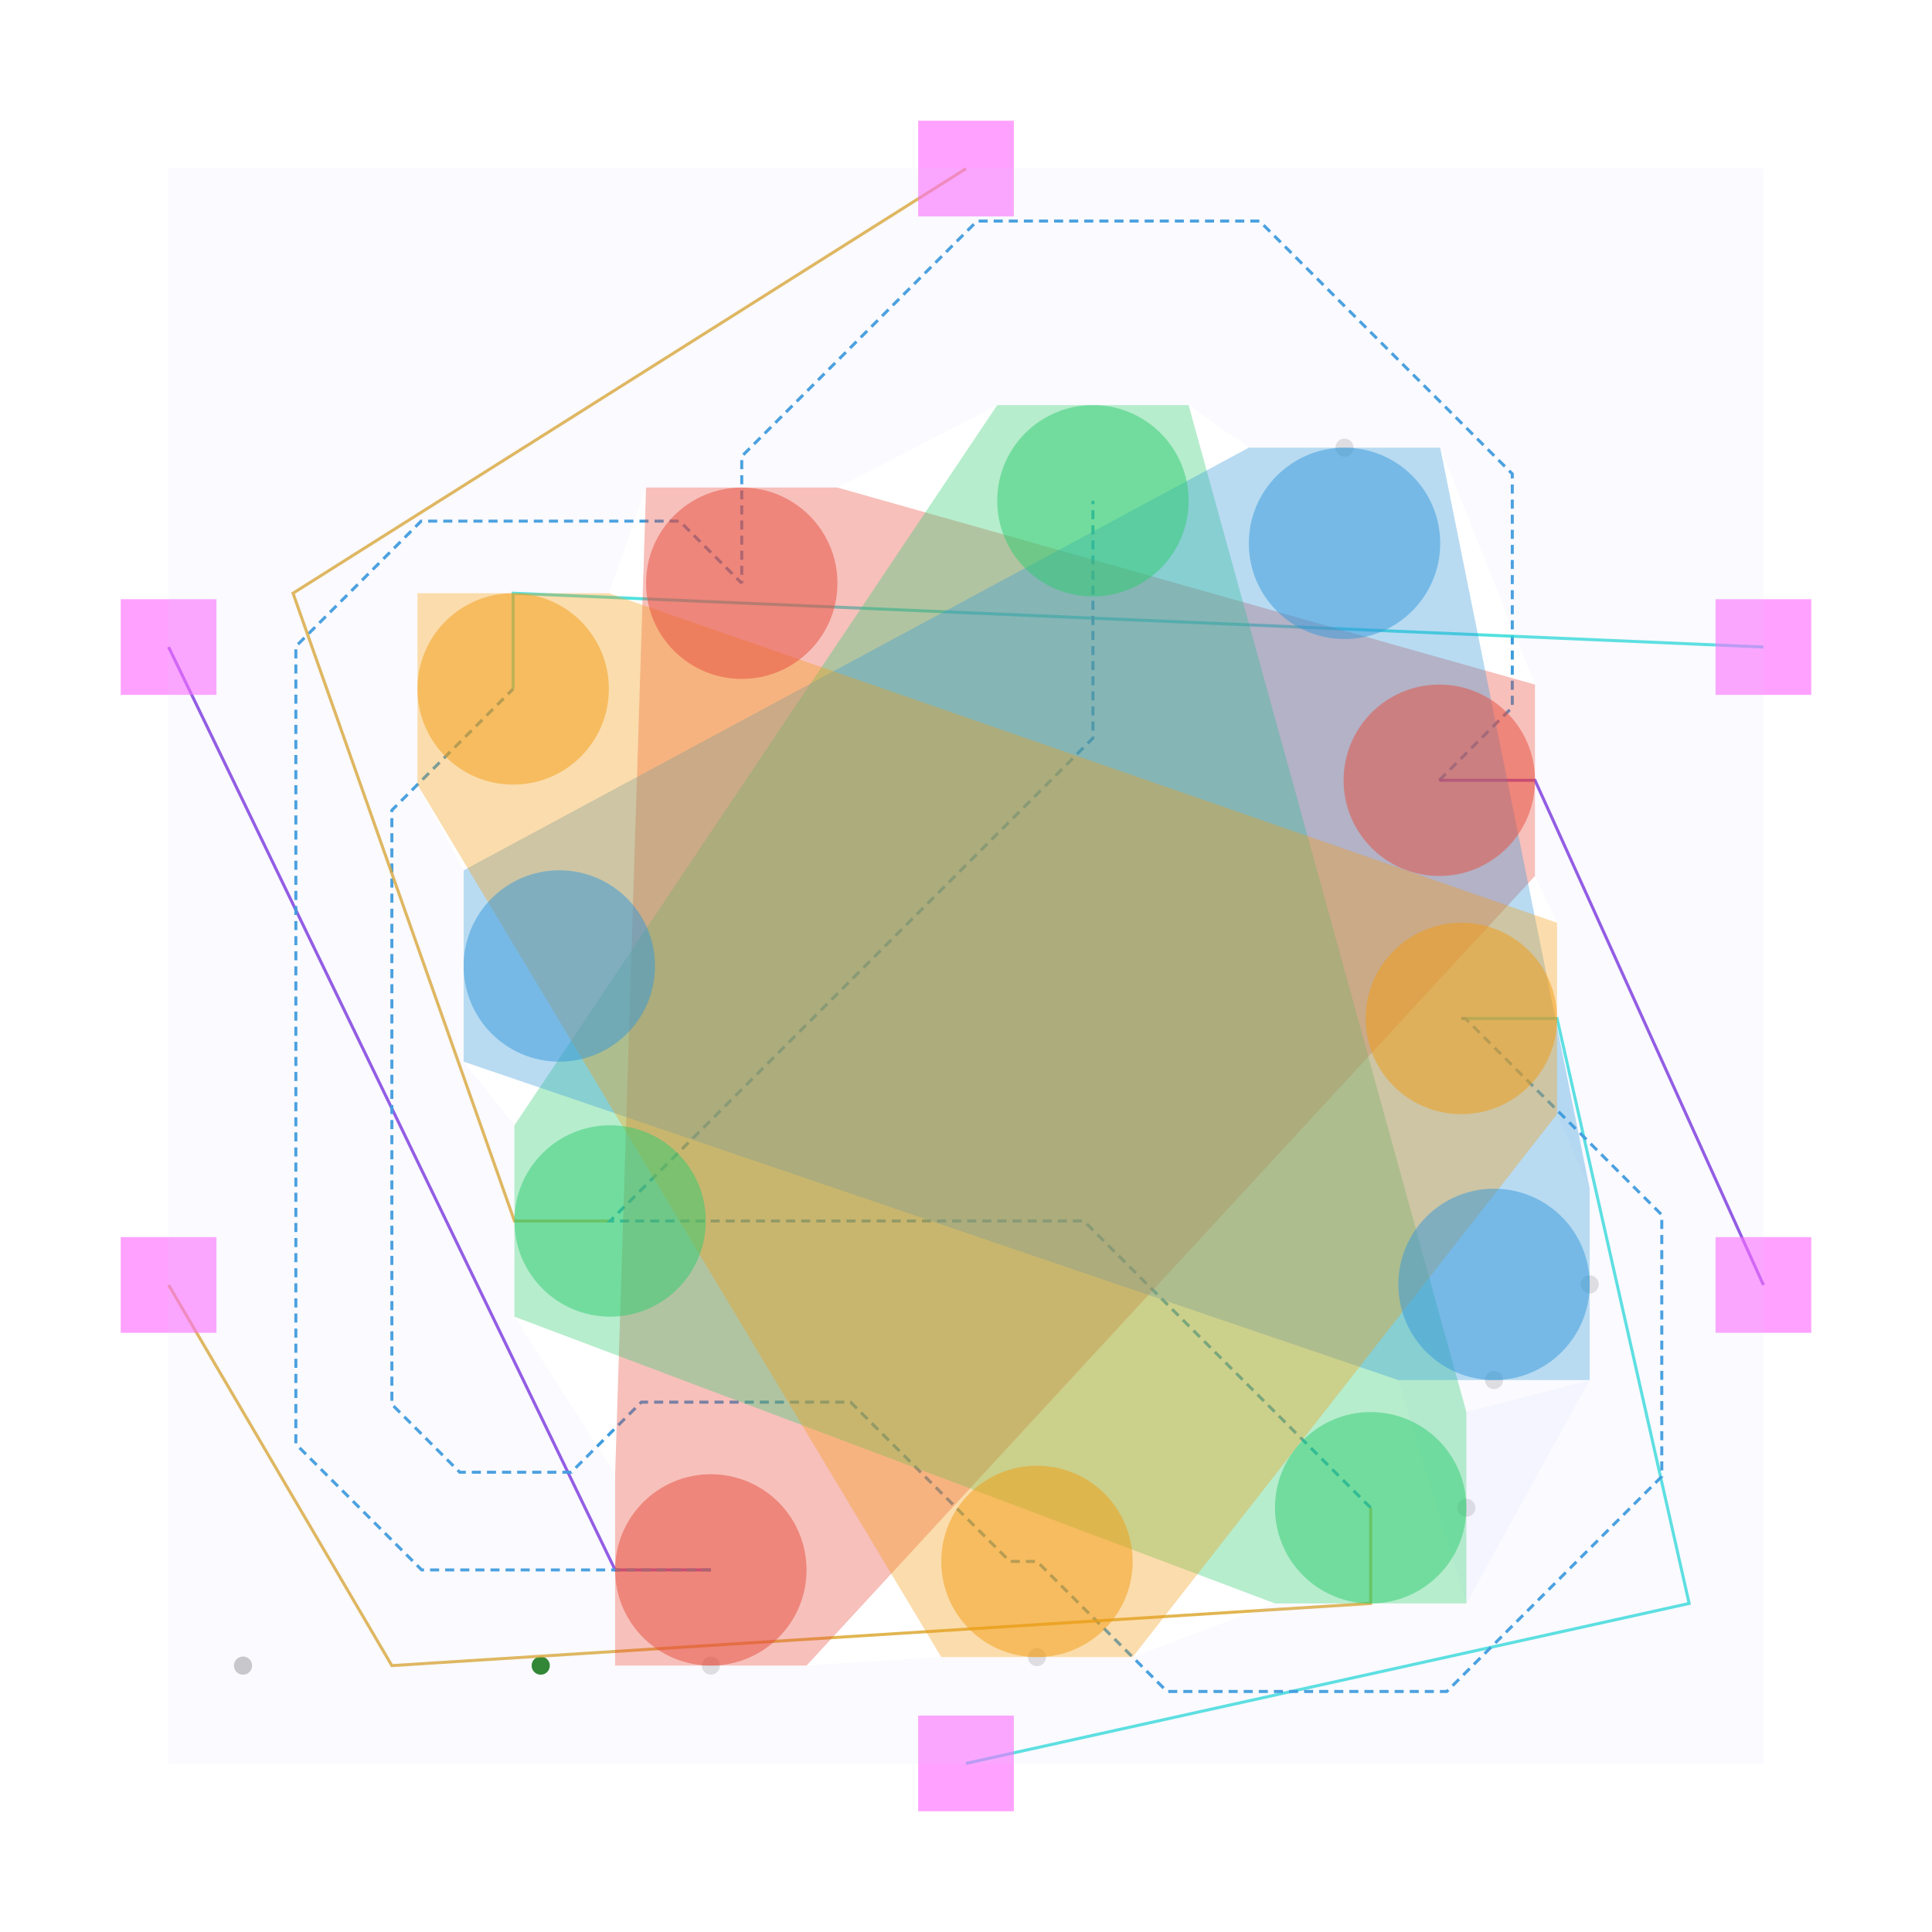
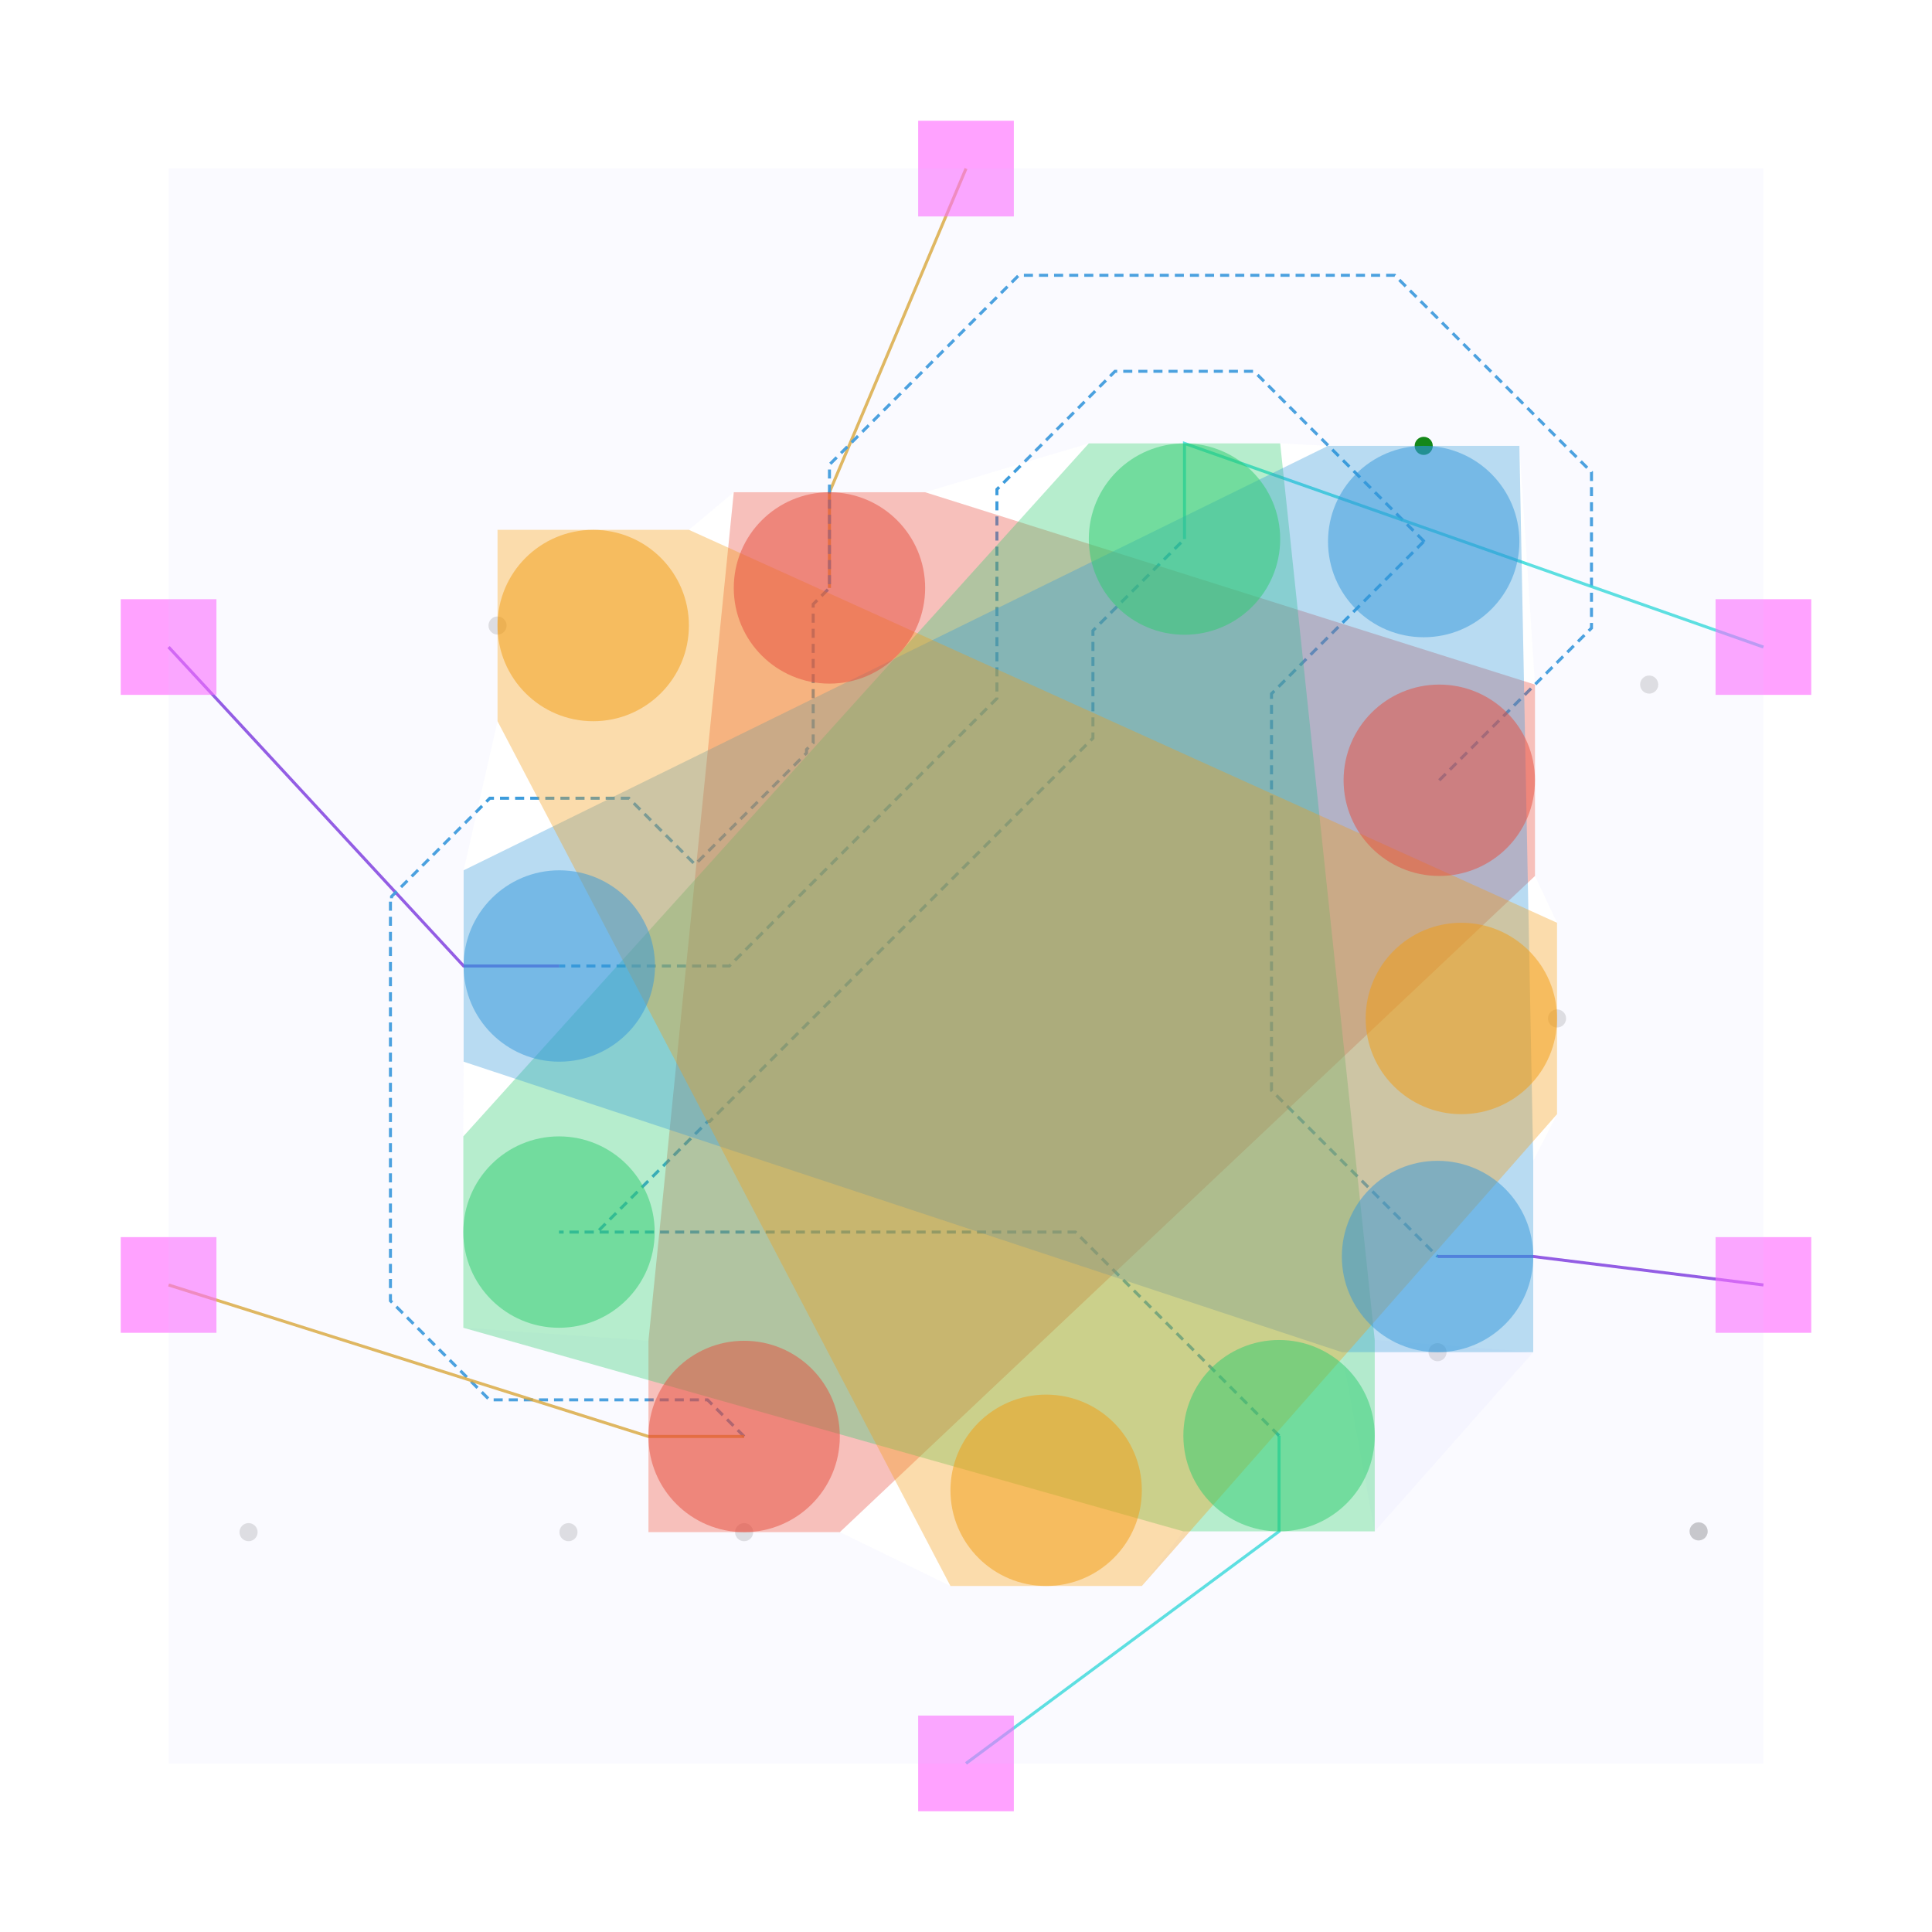
<svg xmlns="http://www.w3.org/2000/svg" width="640" height="640" viewBox="0 0 640 640">
  <rect width="100%" height="100%" fill="white" />
  <g>
-     <circle data-type="point" data-label="via:B-L_2 g: 0.07 h: 1.00 f: 0.62" data-x="-1.3333333333333333" data-y="-2.1933949999999998" cx="179.119" cy="551.755" r="3" fill="green" />
+     <circle data-type="point" data-label="via:Net7-T g: 0.00 h: 1.00 f: 0.55" data-x="1.434987" data-y="1.6307070000000001" cx="471.621" cy="147.699" r="3" fill="green" />
  </g>
  <g>
-     <circle data-type="point" data-label="via:B-L_2 g: 0.07 h: 1.00 f: 0.62" data-x="-1.3333333333333333" data-y="-2.1933949999999998" cx="179.119" cy="551.755" r="3" fill="rgba(128, 128, 128, 0.25)" />
+     <circle data-type="point" data-label="via:T-R g: 0.07 h: 1.00 f: 0.62" data-x="2.1419170000000003" data-y="0.882296" cx="546.316" cy="226.776" r="3" fill="rgba(128, 128, 128, 0.25)" />
  </g>
  <g>
-     <circle data-type="point" data-label="via:B-L_0 g: 0.10 h: 1.00 f: 0.66" data-x="-2.2666666666666666" data-y="-2.1933949999999998" cx="80.503" cy="551.755" r="3" fill="rgba(128, 128, 128, 0.25)" />
+     <circle data-type="point" data-label="via:Net7-B g: 0.00 h: 2.00 f: 1.10" data-x="1.478363" data-y="-1.210782" cx="476.204" cy="447.932" r="3" fill="rgba(128, 128, 128, 0.25)" />
  </g>
  <g>
-     <circle data-type="point" data-label="via:B-L_0 g: 0.10 h: 1.00 f: 0.66" data-x="-2.2666666666666666" data-y="-2.1933949999999998" cx="80.503" cy="551.755" r="3" fill="rgba(128, 128, 128, 0.25)" />
+     <circle data-type="point" data-label="via:Net8-L g: 0.00 h: 2.00 f: 1.10" data-x="-1.468748" data-y="1.067434" cx="164.812" cy="207.215" r="3" fill="rgba(128, 128, 128, 0.25)" />
  </g>
  <g>
-     <circle data-type="point" data-label="via:Net5-R g: 0.07 h: 2.00 f: 1.17" data-x="1.5687170000000001" data-y="-1.698536" cx="485.751" cy="499.468" r="3" fill="rgba(128, 128, 128, 0.25)" />
+     <circle data-type="point" data-label="via:B-R_2 g: 0.00 h: 2.00 f: 1.10" data-x="2.296911" data-y="-1.772559" cx="562.692" cy="507.289" r="3" fill="rgba(128, 128, 128, 0.25)" />
  </g>
  <g>
-     <circle data-type="point" data-label="via:Net7-R g: 0.07 h: 2.00 f: 1.17" data-x="1.955408" data-y="-0.998198" cx="526.609" cy="425.47" r="3" fill="rgba(128, 128, 128, 0.25)" />
+     <circle data-type="point" data-label="via:Net6-B g: 0.00 h: 2.00 f: 1.10" data-x="-0.695585" data-y="-1.7750000000000001" cx="246.504" cy="507.547" r="3" fill="rgba(128, 128, 128, 0.25)" />
  </g>
  <g>
-     <circle data-type="point" data-label="via:Net7-T g: 0.07 h: 2.00 f: 1.17" data-x="1.186721" data-y="1.62508" cx="445.389" cy="148.293" r="3" fill="rgba(128, 128, 128, 0.25)" />
+     <circle data-type="point" data-label="via:B-L_0 g: 0.00 h: 2.00 f: 1.10" data-x="-2.249264166666667" data-y="-1.7750000000000001" cx="82.342" cy="507.547" r="3" fill="rgba(128, 128, 128, 0.25)" />
  </g>
  <g>
-     <circle data-type="point" data-label="via:Net6-B g: 0.07 h: 2.00 f: 1.17" data-x="-0.8" data-y="-2.1933949999999998" cx="235.472" cy="551.755" r="3" fill="rgba(128, 128, 128, 0.25)" />
+     <circle data-type="point" data-label="via:Net8-R g: 0.00 h: 2.00 f: 1.10" data-x="1.853029" data-y="-0.164505" cx="515.792" cy="337.382" r="3" fill="rgba(128, 128, 128, 0.25)" />
  </g>
  <g>
-     <circle data-type="point" data-label="via:Net8-B g: 0.07 h: 2.00 f: 1.17" data-x="0.22245699999999996" data-y="-2.166711" cx="343.505" cy="548.936" r="3" fill="rgba(128, 128, 128, 0.25)" />
+     <circle data-type="point" data-label="via:B-R_2 g: 0.00 h: 2.00 f: 1.10" data-x="2.296911" data-y="-1.772559" cx="562.692" cy="507.289" r="3" fill="rgba(128, 128, 128, 0.25)" />
  </g>
  <g>
-     <circle data-type="point" data-label="via:Net7-B g: 0.10 h: 2.00 f: 1.21" data-x="1.655408" data-y="-1.298198" cx="494.911" cy="457.168" r="3" fill="rgba(128, 128, 128, 0.25)" />
+     <circle data-type="point" data-label="via:B-L_2 g: 0.00 h: 2.00 f: 1.10" data-x="-1.2463208333333333" data-y="-1.7750000000000001" cx="188.313" cy="507.547" r="3" fill="rgba(128, 128, 128, 0.25)" />
  </g>
  <g>
-     <polyline data-points="-2.5,1 -1.1,-1.893395 -0.8,-1.893395" data-type="line" data-label="" points="55.849,214.34 203.774,520.057 235.472,520.057" fill="none" stroke="hsla(265, 70%, 50%, 0.8)" stroke-width="1px" />
+     <polyline data-points="-2.5,1 -1.575,0 -1.275,0" data-type="line" data-label="" points="55.849,214.34 153.585,320 185.283,320" fill="none" stroke="hsla(265, 70%, 50%, 0.8)" stroke-width="1px" />
  </g>
  <g>
-     <polyline data-points="1.483834,0.582296 1.712721,0.811183 1.712721,1.542957 0.920111,2.335567 0.034666,2.335566 -0.703066,1.597834 -0.703066,1.2" data-type="line" data-label="" points="476.782,258.474 500.967,234.29 500.967,156.971 417.219,73.223 323.663,73.223 245.714,151.172 245.714,193.208" fill="none" stroke="rgba(52, 152, 219, 0.95)" stroke-width="1px" stroke-dasharray="3 2" />
+     <polyline data-points="1.434987,1.330707 0.957834,0.853554 0.957834,-0.390253 1.478363,-0.910782" data-type="line" data-label="" points="471.621,179.397 421.205,229.813 421.205,361.234 476.204,416.234" fill="none" stroke="rgba(52, 152, 219, 0.95)" stroke-width="1px" stroke-dasharray="3 2" />
  </g>
  <g>
-     <polyline data-points="-0.8,-1.893395 -1.706605,-1.893395 -2.10103,-1.49897 -2.10103,1.002011 -1.708294,1.394747 -0.897813,1.394747 -0.703066,1.2" data-type="line" data-label="" points="235.472,520.057 139.679,520.057 98.004,478.382 98.004,214.127 139.501,172.631 225.137,172.631 245.714,193.208" fill="none" stroke="rgba(52, 152, 219, 0.95)" stroke-width="1px" stroke-dasharray="3 2" />
+     <polyline data-points="1.434987,1.330707 1.434987,1.332393 0.902902,1.864478 0.467148,1.864478 0.096934,1.494264 0.096934,0.838989 -0.742055,0 -1.275,0" data-type="line" data-label="" points="471.621,179.397 471.621,179.219 415.401,122.999 369.359,122.999 330.242,162.116 330.242,231.352 241.594,320 185.283,320" fill="none" stroke="rgba(52, 152, 219, 0.95)" stroke-width="1px" stroke-dasharray="3 2" />
  </g>
  <g>
-     <polyline data-points="1.483834,0.582296 1.7838340000000001,0.582296 2.5,-0.9999999999999998" data-type="line" data-label="" points="476.782,258.474 508.481,258.474 584.151,425.66" fill="none" stroke="hsla(265, 70%, 50%, 0.8)" stroke-width="1px" />
+     <polyline data-points="1.478363,-0.910782 1.7783630000000001,-0.910782 2.5,-1.0000000000000002" data-type="line" data-label="" points="476.204,416.234 507.903,416.234 584.151,425.66" fill="none" stroke="hsla(265, 70%, 50%, 0.8)" stroke-width="1px" />
  </g>
  <g>
-     <polyline data-points="0,-2.5 2.26717925,-1.998536 1.853029,-0.164505 1.553029,-0.164505" data-type="line" data-label="" points="320,584.151 559.551,531.166 515.792,337.382 484.094,337.382" fill="none" stroke="hsla(179, 70%, 50%, 0.8)" stroke-width="1px" />
+     <polyline data-points="0,2.5 -0.428066,1.485303 -0.428066,1.185303" data-type="line" data-label="" points="320,55.849 274.77,163.062 274.77,194.76" fill="none" stroke="hsla(42, 70%, 50%, 0.8)" stroke-width="1px" />
  </g>
  <g>
-     <polyline data-points="1.553029,-0.164505 1.565592,-0.164505 2.181408,-0.780321 2.181408,-1.600433 1.507305,-2.274536 0.630282,-2.274536 0.222457,-1.866711 0.137528,-1.866711 -0.329183,-1.4 -0.361788,-1.367395 -1.017877,-1.367395 -1.237643,-1.587161 -1.587161,-1.587161 -1.8,-1.374322 -1.8,-1.036995 -1.80003,-1.036965 -1.80003,-0.6 -1.80003,0.488423 -1.419706,0.868747" data-type="line" data-label="" points="484.094,337.382 485.421,337.382 550.488,402.449 550.488,489.102 479.262,560.328 386.596,560.328 343.505,517.237 334.531,517.237 285.218,467.925 281.773,464.479 212.451,464.479 189.23,487.7 152.3,487.7 129.811,465.211 129.811,429.569 129.808,429.566 129.808,383.396 129.808,268.393 169.993,228.208" fill="none" stroke="rgba(52, 152, 219, 0.95)" stroke-width="1px" stroke-dasharray="3 2" />
+     <polyline data-points="1.483834,0.582296 1.960987,1.059449 1.960987,1.548584 1.344093,2.165478 0.165478,2.165478 -0.428066,1.571934 -0.428066,1.185303" data-type="line" data-label="" points="476.782,258.474 527.199,208.058 527.199,156.376 462.017,91.195 337.484,91.195 274.77,153.909 274.77,194.76" fill="none" stroke="rgba(52, 152, 219, 0.95)" stroke-width="1px" stroke-dasharray="3 2" />
  </g>
  <g>
-     <polyline data-points="-1.419706,0.868747 -1.419706,1.168747 2.5,1" data-type="line" data-label="" points="169.993,228.208 169.993,196.51 584.151,214.34" fill="none" stroke="hsla(179, 70%, 50%, 0.8)" stroke-width="1px" />
+     <polyline data-points="-0.695585,-1.475 -0.810394,-1.360191 -1.493877,-1.360191 -1.80445,-1.049618 -1.80445,0.214427 -1.801,0.210977 -1.801,0.217877 -1.492877,0.526 -1.057123,0.526 -0.849428,0.318305 -0.5,0.667733 -0.5,0.678735 -0.479066,0.699669 -0.479066,1.134303 -0.428066,1.185303" data-type="line" data-label="" points="246.504,475.849 234.373,463.718 162.156,463.718 129.341,430.903 129.341,297.344 129.706,297.708 129.706,296.979 162.262,264.423 208.304,264.423 230.249,286.368 267.17,249.447 267.17,248.285 269.382,246.073 269.382,200.149 274.77,194.76" fill="none" stroke="rgba(52, 152, 219, 0.95)" stroke-width="1px" stroke-dasharray="3 2" />
  </g>
  <g>
-     <polyline data-points="0,2.5 -2.109853,1.168747 -1.415754,-0.799377 -1.115754,-0.799377" data-type="line" data-label="" points="320,55.849 97.072,196.51 170.411,404.462 202.109,404.462" fill="none" stroke="hsla(42, 70%, 50%, 0.8)" stroke-width="1px" />
+     <polyline data-points="-0.695585,-1.475 -0.9955849999999999,-1.475 -2.5,-1.0000000000000002" data-type="line" data-label="" points="246.504,475.849 214.806,475.849 55.849,425.66" fill="none" stroke="hsla(42, 70%, 50%, 0.8)" stroke-width="1px" />
  </g>
  <g>
-     <polyline data-points="1.268717,-1.698536 0.369558,-0.799377 -1.115754,-0.799377 0.397934,0.714311 0.397934,1.458567" data-type="line" data-label="" points="454.053,499.468 359.048,404.462 202.109,404.462 362.046,244.526 362.046,165.887" fill="none" stroke="rgba(52, 152, 219, 0.95)" stroke-width="1px" stroke-dasharray="3 2" />
+     <polyline data-points="0,-2.5 0.981466,-1.772559 0.981466,-1.472559" data-type="line" data-label="" points="320,584.151 423.702,507.289 423.702,475.591" fill="none" stroke="hsla(179, 70%, 50%, 0.8)" stroke-width="1px" />
  </g>
  <g>
-     <polyline data-points="1.268717,-1.698536 1.268717,-1.998536 -1.8,-2.1933949999999998 -2.5,-0.9999999999999998" data-type="line" data-label="" points="454.053,499.468 454.053,531.166 129.811,551.755 55.849,425.66" fill="none" stroke="hsla(42, 70%, 50%, 0.8)" stroke-width="1px" />
+     <polyline data-points="0.981466,-1.472559 0.343098,-0.834191 -1.276,-0.834191 -1.156476,-0.834191 -0.809571,-0.487286 -0.803663,-0.487286 0.397934,0.714311 0.397934,1.051387 0.685025,1.338478" data-type="line" data-label="" points="423.702,475.591 356.252,408.141 185.177,408.141 197.806,408.141 234.46,371.487 235.085,371.487 362.046,244.526 362.046,208.91 392.38,178.576" fill="none" stroke="rgba(52, 152, 219, 0.95)" stroke-width="1px" stroke-dasharray="3 2" />
+   </g>
+   <g>
+     <polyline data-points="0.685025,1.338478 0.685025,1.638478 2.5,1" data-type="line" data-label="" points="392.38,178.576 392.38,146.878 584.151,214.34" fill="none" stroke="hsla(179, 70%, 50%, 0.8)" stroke-width="1px" />
  </g>
  <g>
    <rect data-type="rect" data-label="" data-x="-2.5" data-y="1" x="40" y="198.491" width="31.698" height="31.698" fill="rgba(255, 100, 255, 0.6)" stroke="black" stroke-width="0.009" />
  </g>
  <g>
    <rect data-type="rect" data-label="" data-x="2.5" data-y="-1" x="568.302" y="409.811" width="31.698" height="31.698" fill="rgba(255, 100, 255, 0.6)" stroke="black" stroke-width="0.009" />
  </g>
  <g>
    <rect data-type="rect" data-label="" data-x="0" data-y="2.5" x="304.151" y="40" width="31.698" height="31.698" fill="rgba(255, 100, 255, 0.6)" stroke="black" stroke-width="0.009" />
  </g>
  <g>
    <rect data-type="rect" data-label="" data-x="-2.5" data-y="-1" x="40" y="409.811" width="31.698" height="31.698" fill="rgba(255, 100, 255, 0.6)" stroke="black" stroke-width="0.009" />
  </g>
  <g>
    <rect data-type="rect" data-label="" data-x="0" data-y="-2.5" x="304.151" y="568.302" width="31.698" height="31.698" fill="rgba(255, 100, 255, 0.6)" stroke="black" stroke-width="0.009" />
  </g>
  <g>
    <rect data-type="rect" data-label="" data-x="2.5" data-y="1" x="568.302" y="198.491" width="31.698" height="31.698" fill="rgba(255, 100, 255, 0.6)" stroke="black" stroke-width="0.009" />
  </g>
  <g>
-     <polygon data-type="polygon" data-label="" data-points="-2.5,2.5 2.5,2.5 2.5,0.882296 1.7838340000000001,0.882296 1.486721,1.62508 0.8867209999999999,1.62508 0.697934,1.758567 0.09793400000000002,1.758567 -0.403066,1.5 -1.003066,1.5 -1.1197059999999999,1.168747 -1.719706,1.168747 -1.719706,1.168747 -2.5,1.168747" points="55.849,55.849 584.151,55.849 584.151,226.776 508.481,226.776 477.088,148.293 413.691,148.293 393.744,134.189 330.348,134.189 277.412,161.509 214.016,161.509 201.691,196.51 138.295,196.51 138.295,196.51 55.849,196.51" fill="rgba(200, 200, 255, 0.1)" stroke="black" stroke-width="0.009" />
+     <polygon data-type="polygon" data-label="" data-points="-2.5,2.5 2.5,2.5 2.5,0.882296 1.7838340000000001,0.882296 1.734987,1.6307070000000001 1.134987,1.6307070000000001 0.985025,1.638478 0.385025,1.638478 -0.128066,1.485303 -0.728066,1.485303 -0.8687479999999999,1.367434 -1.468748,1.367434 -1.468748,1.367434 -2.5,1.367434" points="55.849,55.849 584.151,55.849 584.151,226.776 508.481,226.776 503.319,147.699 439.923,147.699 424.078,146.878 360.682,146.878 306.468,163.062 243.072,163.062 228.208,175.516 164.812,175.516 164.812,175.516 55.849,175.516" fill="rgba(200, 200, 255, 0.1)" stroke="black" stroke-width="0.009" />
  </g>
  <g>
-     <polygon data-type="polygon" data-label="" data-points="-2.5,-2.5 2.5,-2.5 2.5,-1.998536 1.5687170000000001,-1.998536 1.955408,-1.298198 1.355408,-1.298198 1.5687170000000001,-1.998536 0.968717,-1.998536 0.522457,-2.166711 -0.077543,-2.166711 -0.5,-2.1933949999999998 -1.1,-2.1933949999999998 -1.1,-2.1933949999999998 -2.5,-2.1933949999999998" points="55.849,584.151 584.151,584.151 584.151,531.166 485.751,531.166 526.609,457.168 463.213,457.168 485.751,531.166 422.355,531.166 375.203,548.936 311.807,548.936 267.17,551.755 203.774,551.755 203.774,551.755 55.849,551.755" fill="rgba(200, 200, 255, 0.1)" stroke="black" stroke-width="0.009" />
+     <polygon data-type="polygon" data-label="" data-points="-2.5,-2.5 2.5,-2.5 2.5,-1.772559 1.281466,-1.772559 1.7783630000000001,-1.210782 1.178363,-1.210782 1.281466,-1.772559 0.6814659999999999,-1.772559 0.5512710000000001,-1.943783 -0.04872899999999997,-1.943783 -0.395585,-1.7750000000000001 -0.9955849999999999,-1.7750000000000001 -0.9955849999999999,-1.7750000000000001 -2.5,-1.7750000000000001" points="55.849,584.151 584.151,584.151 584.151,507.289 455.4,507.289 507.903,447.932 444.506,447.932 455.4,507.289 392.004,507.289 378.248,525.381 314.851,525.381 278.202,507.547 214.806,507.547 214.806,507.547 55.849,507.547" fill="rgba(200, 200, 255, 0.1)" stroke="black" stroke-width="0.009" />
  </g>
  <g>
-     <polygon data-type="polygon" data-label="" data-points="-2.5,-2.1933949999999998 -1.1,-2.1933949999999998 -1.1,-2.1933949999999998 -1.1,-1.593395 -1.415754,-1.099377 -1.415754,-0.499377 -1.575,-0.3 -1.575,0.3 -1.719706,0.5687470000000001 -1.719706,1.168747 -2.5,1.168747" points="55.849,551.755 203.774,551.755 203.774,551.755 203.774,488.359 170.411,436.161 170.411,372.764 153.585,351.698 153.585,288.302 138.295,259.906 138.295,196.51 55.849,196.51" fill="rgba(200, 200, 255, 0.1)" stroke="black" stroke-width="0.009" />
+     <polygon data-type="polygon" data-label="" data-points="-2.5,-1.7750000000000001 -0.9955849999999999,-1.7750000000000001 -0.9955849999999999,-1.7750000000000001 -0.9955849999999999,-1.175 -1.576,-1.134191 -1.576,-0.5341910000000001 -1.575,-0.3 -1.575,0.3 -1.468748,0.767434 -1.468748,1.367434 -2.5,1.367434" points="55.849,507.547 214.806,507.547 214.806,507.547 214.806,444.151 153.479,439.839 153.479,376.443 153.585,351.698 153.585,288.302 164.812,238.913 164.812,175.516 55.849,175.516" fill="rgba(200, 200, 255, 0.1)" stroke="black" stroke-width="0.009" />
  </g>
  <g>
-     <polygon data-type="polygon" data-label="" data-points="2.5,-1.998536 1.5687170000000001,-1.998536 1.5687170000000001,-1.998536 1.5687170000000001,-1.398536 1.955408,-1.298198 1.955408,-0.6981980000000001 1.853029,-0.464505 1.853029,0.13549499999999998 1.7838340000000001,0.28229600000000005 1.7838340000000001,0.882296 2.5,0.882296" points="584.151,531.166 485.751,531.166 485.751,531.166 485.751,467.77 526.609,457.168 526.609,393.772 515.792,369.08 515.792,305.684 508.481,290.172 508.481,226.776 584.151,226.776" fill="rgba(200, 200, 255, 0.1)" stroke="black" stroke-width="0.009" />
+     <polygon data-type="polygon" data-label="" data-points="2.5,-1.772559 1.281466,-1.772559 1.281466,-1.772559 1.281466,-1.172559 1.7783630000000001,-1.210782 1.7783630000000001,-0.6107819999999999 1.853029,-0.464505 1.853029,0.13549499999999998 1.7838340000000001,0.28229600000000005 1.7838340000000001,0.882296 2.5,0.882296" points="584.151,507.289 455.4,507.289 455.4,507.289 455.4,443.893 507.903,447.932 507.903,384.535 515.792,369.08 515.792,305.684 508.481,290.172 508.481,226.776 584.151,226.776" fill="rgba(200, 200, 255, 0.1)" stroke="black" stroke-width="0.009" />
  </g>
  <g>
-     <polygon data-type="polygon" data-label="" data-points="-1.003066,1.5 -0.403066,1.5 1.7838340000000001,0.882296 1.7838340000000001,0.28229600000000005 -0.5,-2.1933949999999998 -1.1,-2.1933949999999998 -1.1,-2.1933949999999998 -1.1,-1.593395" points="214.016,161.509 277.412,161.509 508.481,226.776 508.481,290.172 267.17,551.755 203.774,551.755 203.774,551.755 203.774,488.359" fill="rgba(231, 76, 60, 0.35)" stroke="black" stroke-width="0.009" />
+     <polygon data-type="polygon" data-label="" data-points="-0.728066,1.485303 -0.128066,1.485303 1.7838340000000001,0.882296 1.7838340000000001,0.28229600000000005 -0.395585,-1.7750000000000001 -0.9955849999999999,-1.7750000000000001 -0.9955849999999999,-1.7750000000000001 -0.9955849999999999,-1.175" points="243.072,163.062 306.468,163.062 508.481,226.776 508.481,290.172 278.202,507.547 214.806,507.547 214.806,507.547 214.806,444.151" fill="rgba(231, 76, 60, 0.35)" stroke="black" stroke-width="0.009" />
  </g>
  <g>
-     <polygon data-type="polygon" data-label="" data-points="0.09793400000000002,1.758567 0.697934,1.758567 1.5687170000000001,-1.398536 1.5687170000000001,-1.998536 1.5687170000000001,-1.998536 0.968717,-1.998536 -1.415754,-1.099377 -1.415754,-0.499377" points="330.348,134.189 393.744,134.189 485.751,467.77 485.751,531.166 485.751,531.166 422.355,531.166 170.411,436.161 170.411,372.764" fill="rgba(46, 204, 113, 0.35)" stroke="black" stroke-width="0.009" />
+     <polygon data-type="polygon" data-label="" data-points="0.385025,1.638478 0.985025,1.638478 1.281466,-1.172559 1.281466,-1.772559 1.281466,-1.772559 0.6814659999999999,-1.772559 -1.576,-1.134191 -1.576,-0.5341910000000001" points="360.682,146.878 424.078,146.878 455.4,443.893 455.4,507.289 455.4,507.289 392.004,507.289 153.479,439.839 153.479,376.443" fill="rgba(46, 204, 113, 0.35)" stroke="black" stroke-width="0.009" />
  </g>
  <g>
-     <polygon data-type="polygon" data-label="" data-points="0.8867209999999999,1.62508 1.486721,1.62508 1.955408,-0.6981980000000001 1.955408,-1.298198 1.955408,-1.298198 1.355408,-1.298198 -1.575,-0.3 -1.575,0.3" points="413.691,148.293 477.088,148.293 526.609,393.772 526.609,457.168 526.609,457.168 463.213,457.168 153.585,351.698 153.585,288.302" fill="rgba(52, 152, 219, 0.35)" stroke="black" stroke-width="0.009" />
+     <polygon data-type="polygon" data-label="" data-points="1.134987,1.6307070000000001 1.734987,1.6307070000000001 1.7783630000000001,-0.6107819999999999 1.7783630000000001,-1.210782 1.7783630000000001,-1.210782 1.178363,-1.210782 -1.575,-0.3 -1.575,0.3" points="439.923,147.699 503.319,147.699 507.903,384.535 507.903,447.932 507.903,447.932 444.506,447.932 153.585,351.698 153.585,288.302" fill="rgba(52, 152, 219, 0.35)" stroke="black" stroke-width="0.009" />
  </g>
  <g>
-     <polygon data-type="polygon" data-label="" data-points="-1.719706,1.168747 -1.1197059999999999,1.168747 1.853029,0.13549499999999998 1.853029,-0.464505 0.522457,-2.166711 -0.077543,-2.166711 -1.719706,0.5687470000000001 -1.719706,1.168747" points="138.295,196.51 201.691,196.51 515.792,305.684 515.792,369.08 375.203,548.936 311.807,548.936 138.295,259.906 138.295,196.51" fill="rgba(243, 156, 18, 0.35)" stroke="black" stroke-width="0.009" />
+     <polygon data-type="polygon" data-label="" data-points="-1.468748,1.367434 -0.8687479999999999,1.367434 1.853029,0.13549499999999998 1.853029,-0.464505 0.5512710000000001,-1.943783 -0.04872899999999997,-1.943783 -1.468748,0.767434 -1.468748,1.367434" points="164.812,175.516 228.208,175.516 515.792,305.684 515.792,369.08 378.248,525.381 314.851,525.381 164.812,238.913 164.812,175.516" fill="rgba(243, 156, 18, 0.35)" stroke="black" stroke-width="0.009" />
  </g>
  <circle data-type="circle" data-label="" data-x="1.483834" data-y="0.582296" cx="476.782" cy="258.474" r="31.698" fill="rgba(231, 76, 60, 0.5)" stroke="black" stroke-width="0.009" />
-   <circle data-type="circle" data-label="" data-x="-0.8" data-y="-1.893395" cx="235.472" cy="520.057" r="31.698" fill="rgba(231, 76, 60, 0.5)" stroke="black" stroke-width="0.009" />
-   <circle data-type="circle" data-label="" data-x="-0.703066" data-y="1.2" cx="245.714" cy="193.208" r="31.698" fill="rgba(231, 76, 60, 0.5)" stroke="black" stroke-width="0.009" />
-   <circle data-type="circle" data-label="" data-x="1.268717" data-y="-1.698536" cx="454.053" cy="499.468" r="31.698" fill="rgba(46, 204, 113, 0.5)" stroke="black" stroke-width="0.009" />
-   <circle data-type="circle" data-label="" data-x="-1.115754" data-y="-0.799377" cx="202.109" cy="404.462" r="31.698" fill="rgba(46, 204, 113, 0.5)" stroke="black" stroke-width="0.009" />
-   <circle data-type="circle" data-label="" data-x="0.397934" data-y="1.458567" cx="362.046" cy="165.887" r="31.698" fill="rgba(46, 204, 113, 0.5)" stroke="black" stroke-width="0.009" />
-   <circle data-type="circle" data-label="" data-x="1.186721" data-y="1.32508" cx="445.389" cy="179.992" r="31.698" fill="rgba(52, 152, 219, 0.5)" stroke="black" stroke-width="0.009" />
+   <circle data-type="circle" data-label="" data-x="-0.695585" data-y="-1.475" cx="246.504" cy="475.849" r="31.698" fill="rgba(231, 76, 60, 0.5)" stroke="black" stroke-width="0.009" />
+   <circle data-type="circle" data-label="" data-x="-0.428066" data-y="1.185303" cx="274.77" cy="194.76" r="31.698" fill="rgba(231, 76, 60, 0.5)" stroke="black" stroke-width="0.009" />
+   <circle data-type="circle" data-label="" data-x="0.981466" data-y="-1.472559" cx="423.702" cy="475.591" r="31.698" fill="rgba(46, 204, 113, 0.5)" stroke="black" stroke-width="0.009" />
+   <circle data-type="circle" data-label="" data-x="-1.276" data-y="-0.834191" cx="185.177" cy="408.141" r="31.698" fill="rgba(46, 204, 113, 0.5)" stroke="black" stroke-width="0.009" />
+   <circle data-type="circle" data-label="" data-x="0.685025" data-y="1.338478" cx="392.38" cy="178.576" r="31.698" fill="rgba(46, 204, 113, 0.5)" stroke="black" stroke-width="0.009" />
+   <circle data-type="circle" data-label="" data-x="1.434987" data-y="1.330707" cx="471.621" cy="179.397" r="31.698" fill="rgba(52, 152, 219, 0.5)" stroke="black" stroke-width="0.009" />
  <circle data-type="circle" data-label="" data-x="-1.275" data-y="0" cx="185.283" cy="320" r="31.698" fill="rgba(52, 152, 219, 0.5)" stroke="black" stroke-width="0.009" />
-   <circle data-type="circle" data-label="" data-x="1.655408" data-y="-0.998198" cx="494.911" cy="425.47" r="31.698" fill="rgba(52, 152, 219, 0.5)" stroke="black" stroke-width="0.009" />
+   <circle data-type="circle" data-label="" data-x="1.478363" data-y="-0.910782" cx="476.204" cy="416.234" r="31.698" fill="rgba(52, 152, 219, 0.5)" stroke="black" stroke-width="0.009" />
  <circle data-type="circle" data-label="" data-x="1.553029" data-y="-0.164505" cx="484.094" cy="337.382" r="31.698" fill="rgba(243, 156, 18, 0.5)" stroke="black" stroke-width="0.009" />
-   <circle data-type="circle" data-label="" data-x="0.222457" data-y="-1.866711" cx="343.505" cy="517.237" r="31.698" fill="rgba(243, 156, 18, 0.5)" stroke="black" stroke-width="0.009" />
-   <circle data-type="circle" data-label="" data-x="-1.419706" data-y="0.868747" cx="169.993" cy="228.208" r="31.698" fill="rgba(243, 156, 18, 0.5)" stroke="black" stroke-width="0.009" />
+   <circle data-type="circle" data-label="" data-x="0.251271" data-y="-1.643783" cx="346.549" cy="493.683" r="31.698" fill="rgba(243, 156, 18, 0.5)" stroke="black" stroke-width="0.009" />
+   <circle data-type="circle" data-label="" data-x="-1.168748" data-y="1.067434" cx="196.51" cy="207.215" r="31.698" fill="rgba(243, 156, 18, 0.5)" stroke="black" stroke-width="0.009" />
  <g id="crosshair" style="display: none">
    <line id="crosshair-h" y1="0" y2="640" stroke="#666" stroke-width="0.5" />
    <line id="crosshair-v" x1="0" x2="640" stroke="#666" stroke-width="0.5" />
    <text id="coordinates" font-family="monospace" font-size="12" fill="#666" />
  </g>
</svg>
